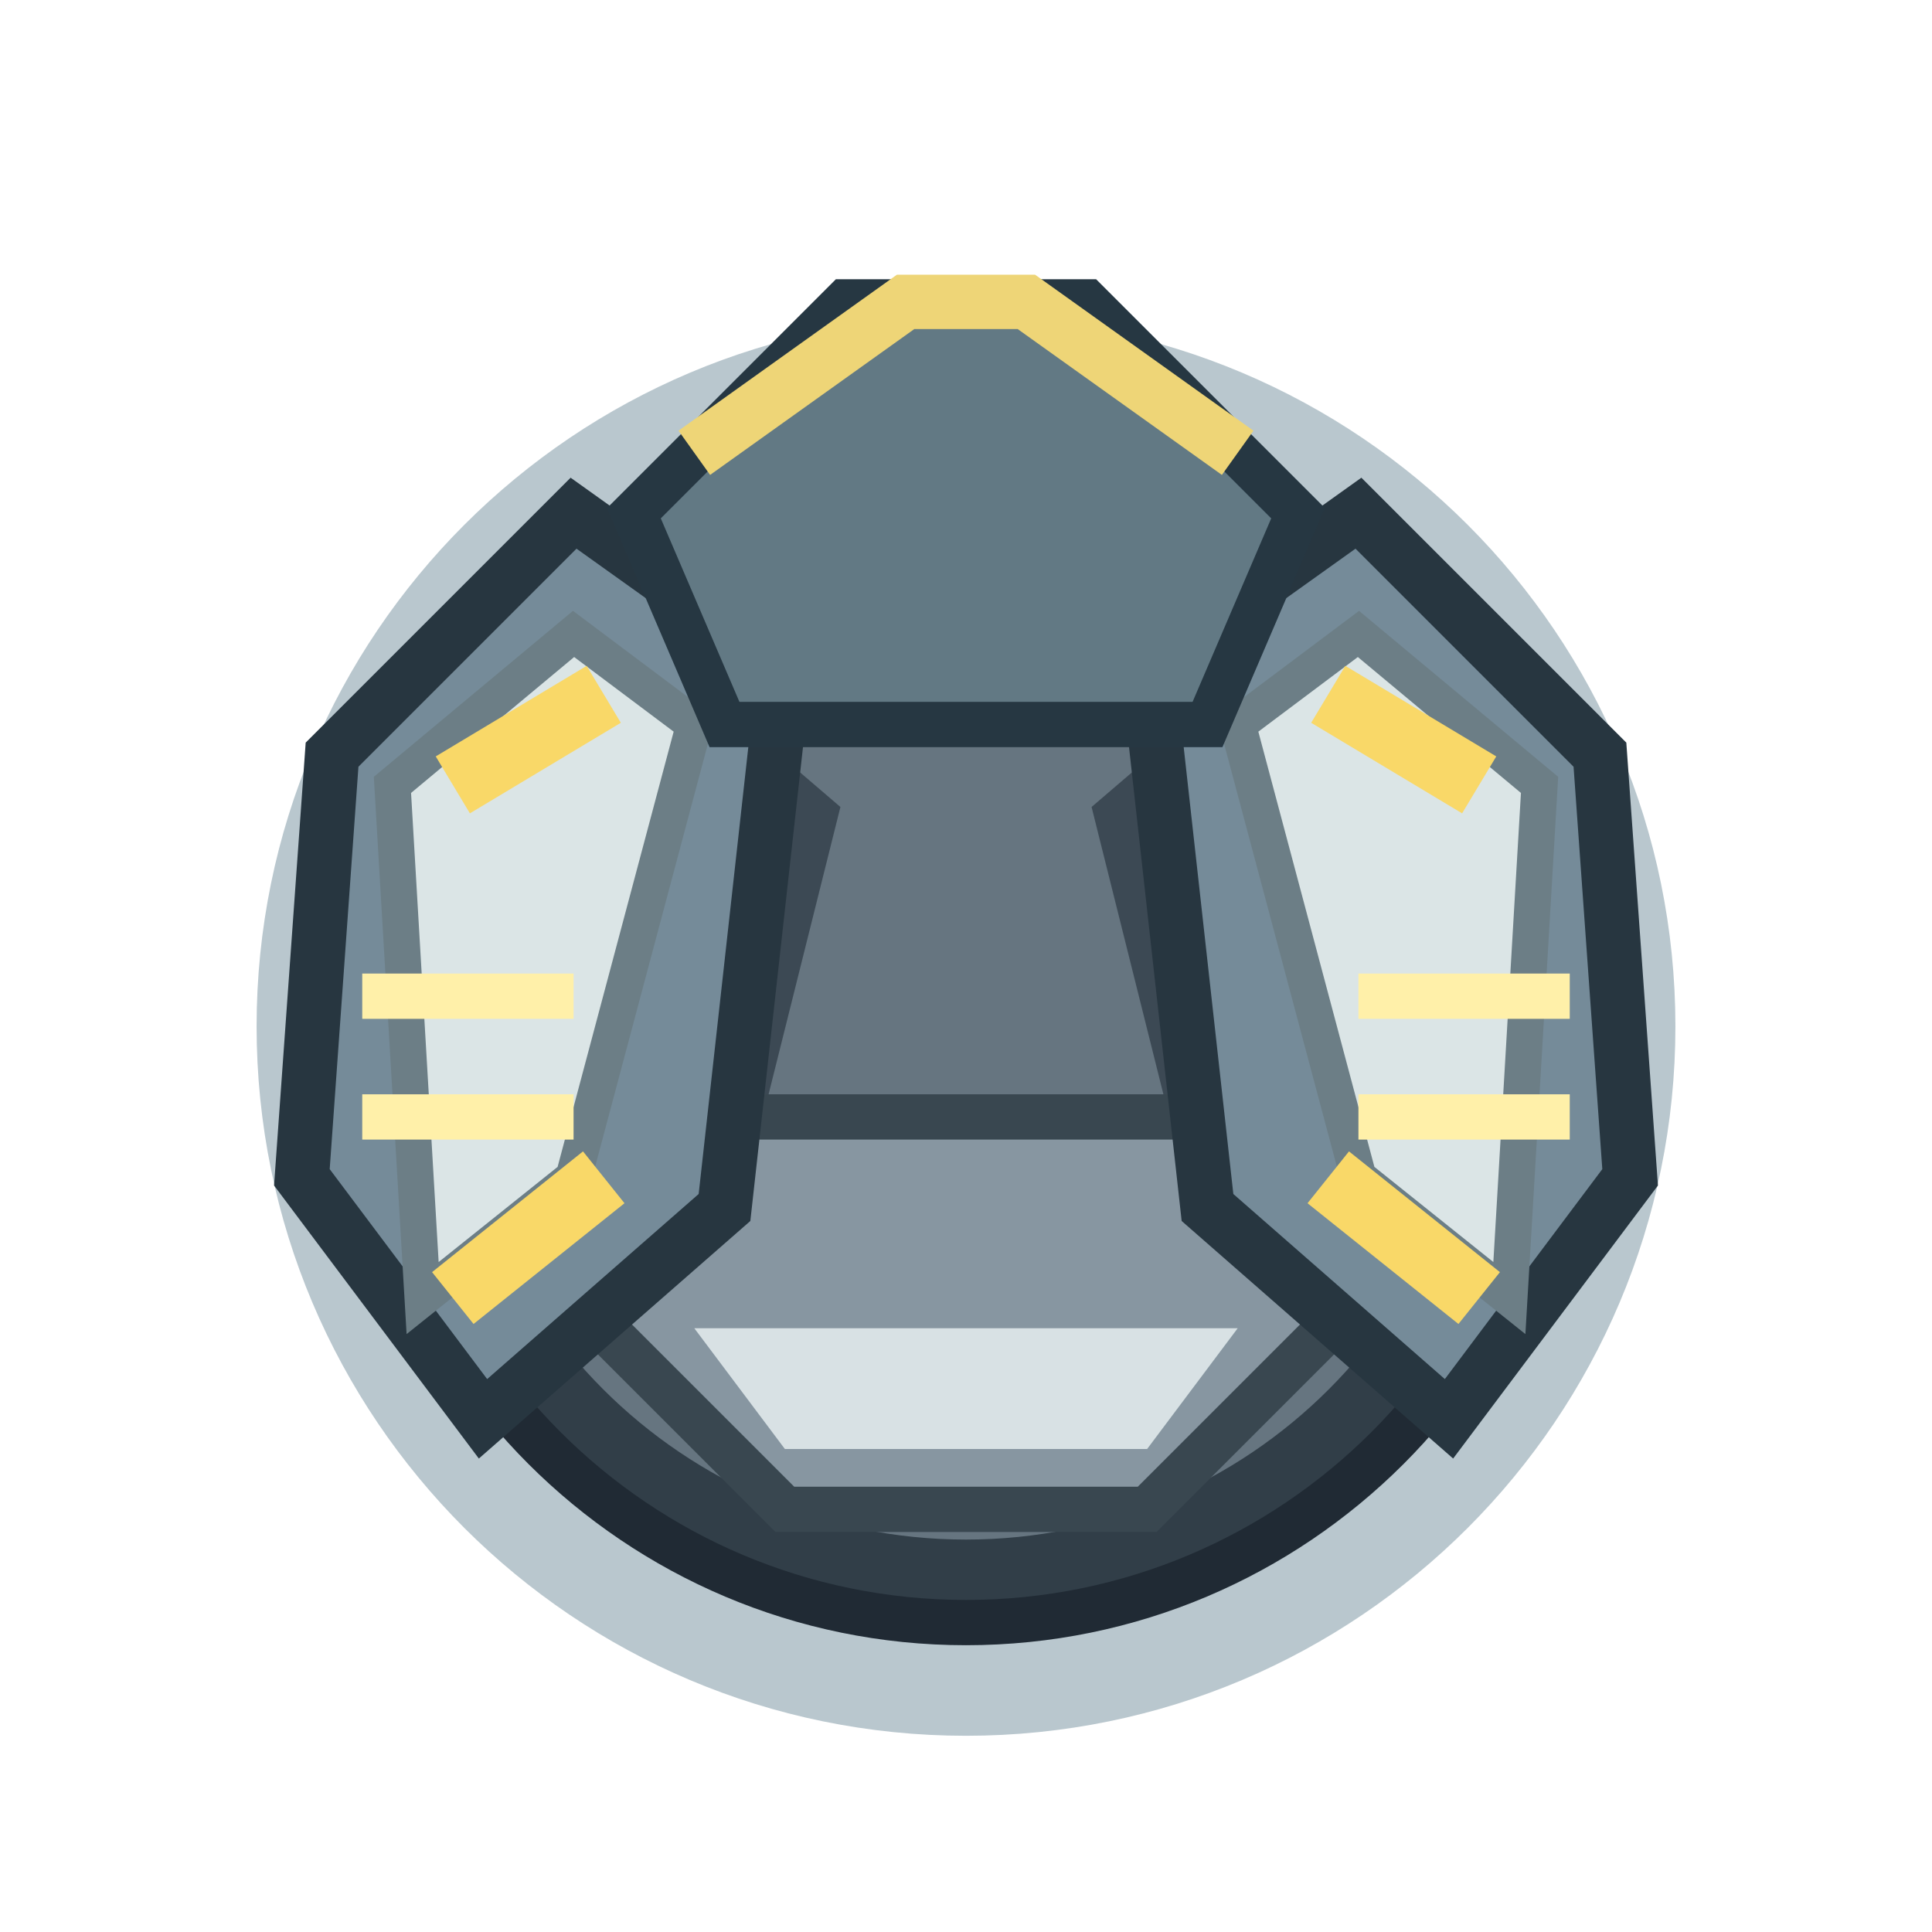
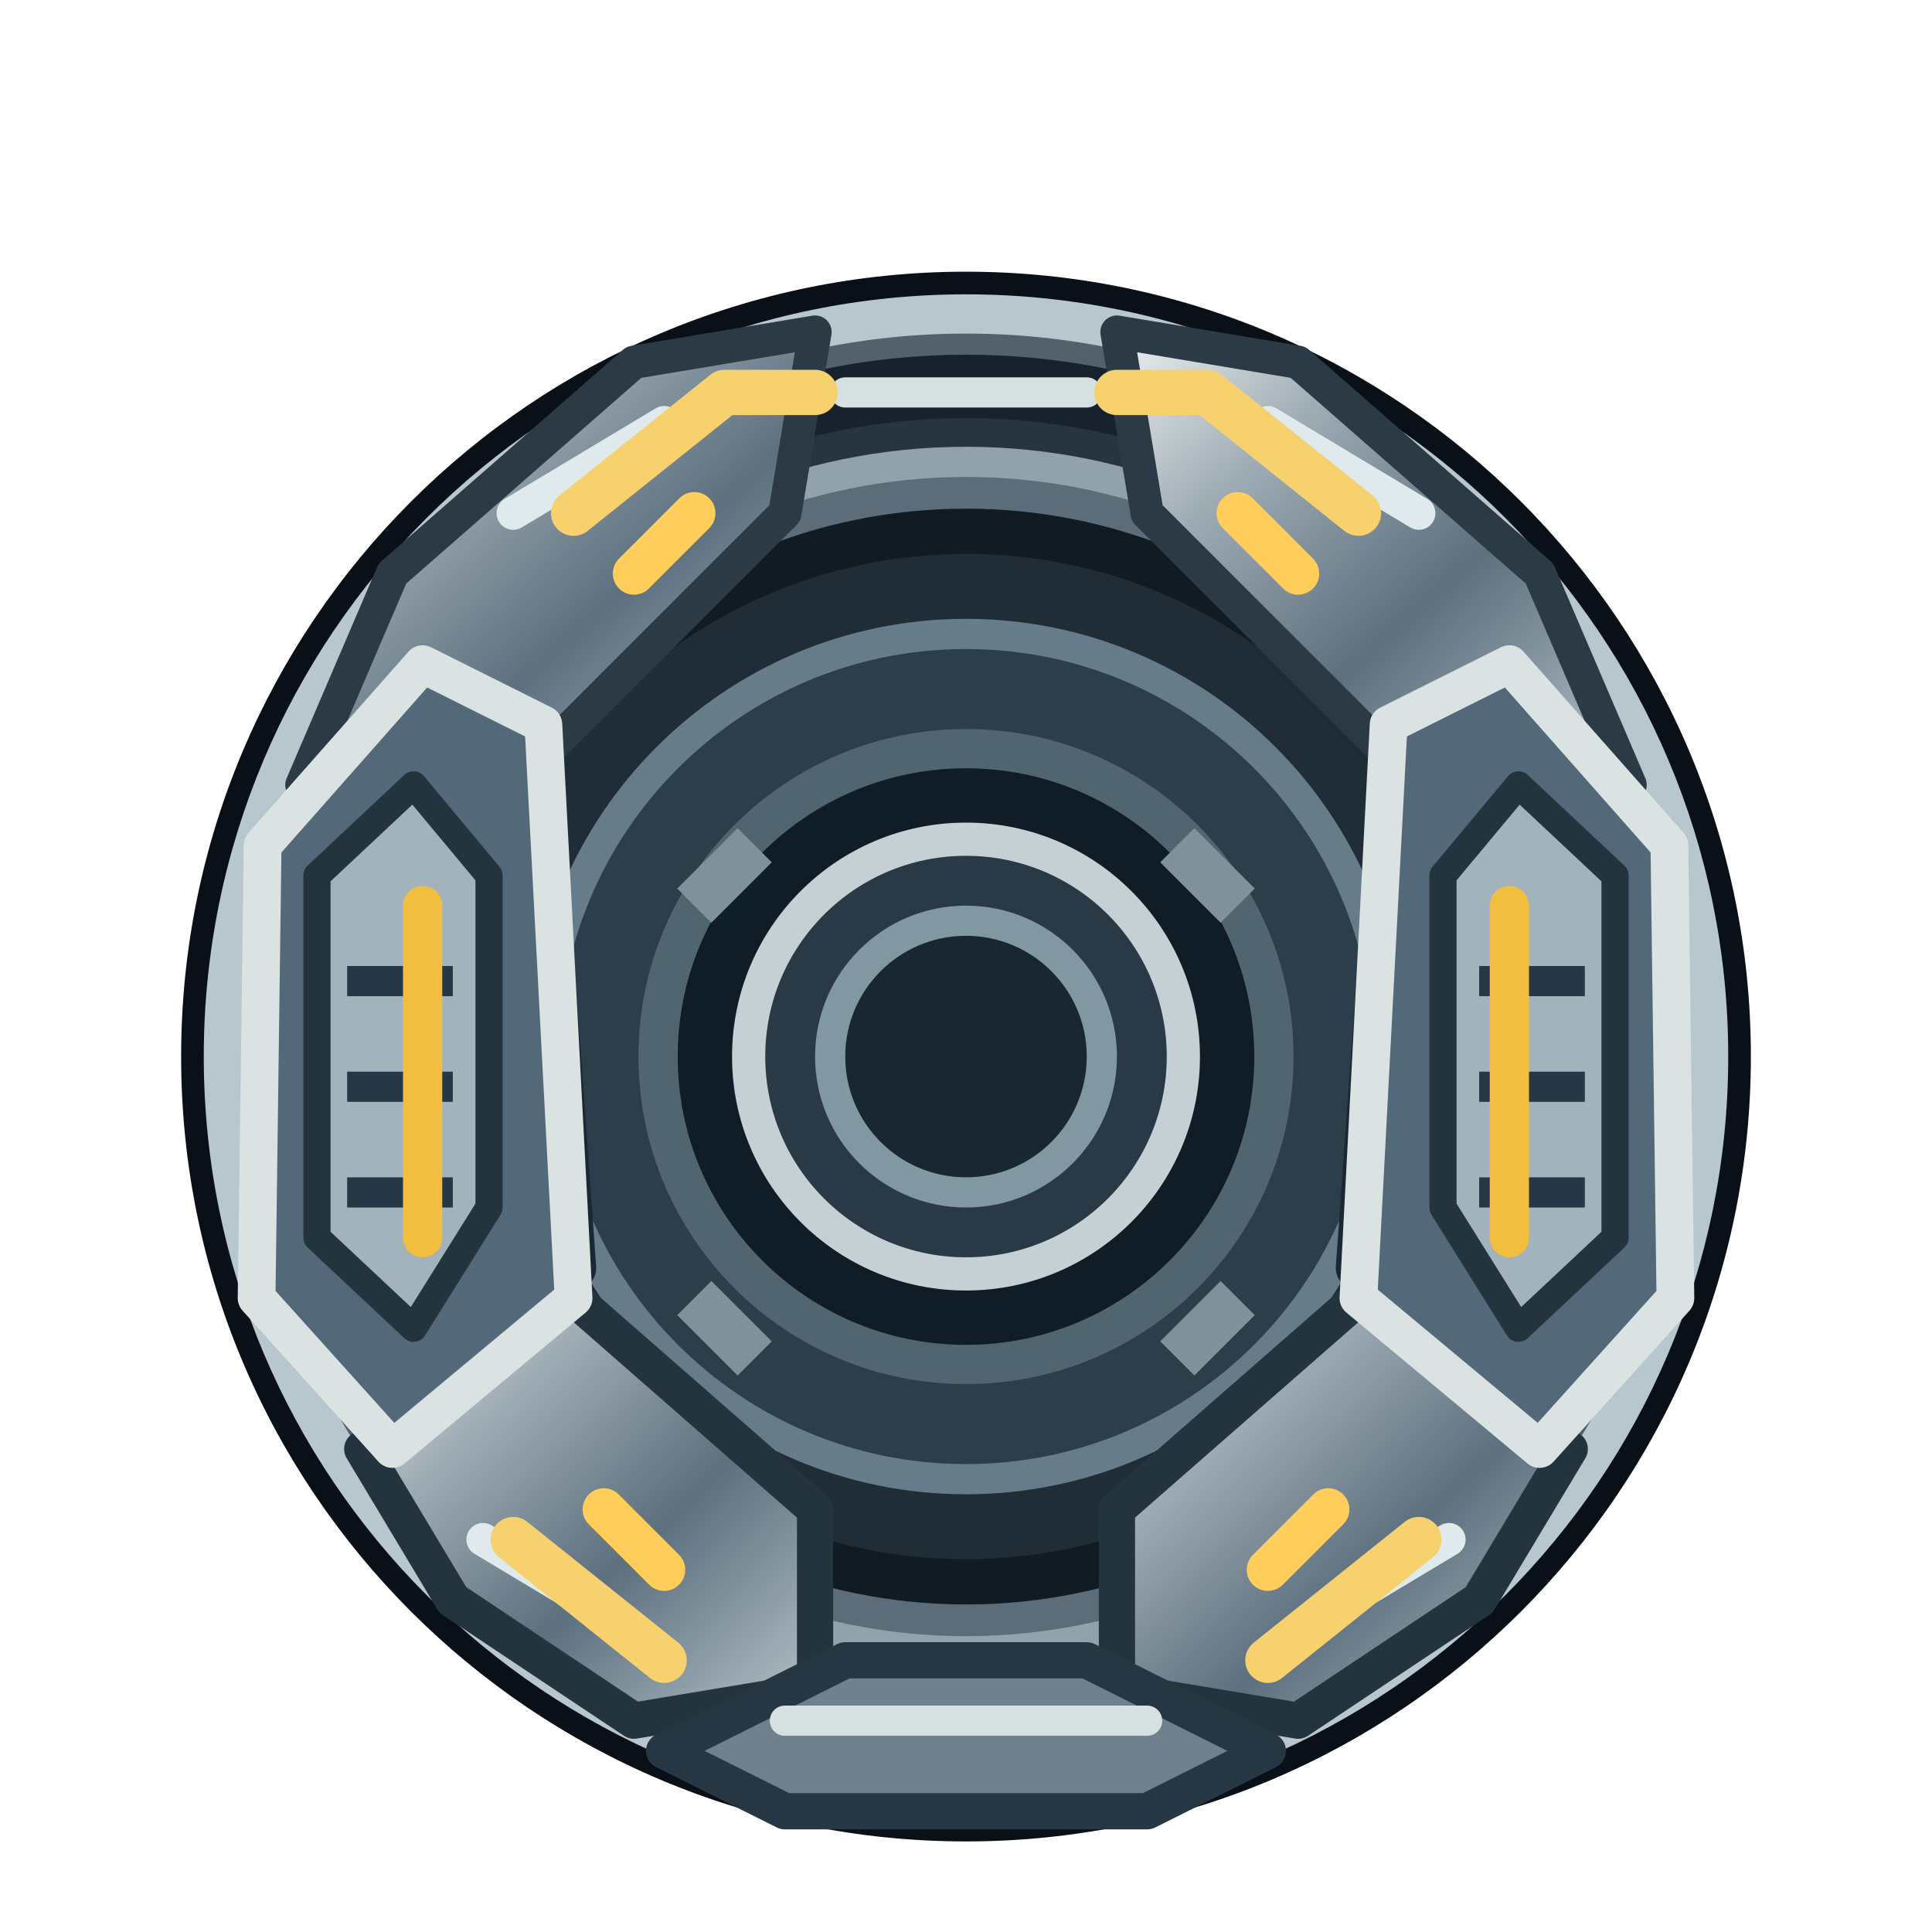
<svg xmlns="http://www.w3.org/2000/svg" width="64" height="64" viewBox="0 0 64 64">
-   <circle cx="32" cy="34" r="22" fill="#202a34" stroke="#b9c7ce" stroke-width="3" />
-   <circle cx="32" cy="34" r="18" fill="#667580" stroke="#313e48" stroke-width="2" />
-   <path d="M14 27l6-6 7 6-3 12-6 6-5-8z M50 27l-6-6-7 6 3 12 6 6 5-8z" fill="#93a1ac" stroke="#3c4954" stroke-width="1.5" />
-   <path d="M15 31l5-5 3 4-2 7-5 3z M49 31l-5-5-3 4 2 7 5 3z" fill="#d2dce0" />
-   <path d="M18 42l8 8h12l8-8-5-5H23z" fill="#8796a1" stroke="#394750" stroke-width="1.5" />
-   <path d="M26 48h12l3-4H23z" fill="#d8e1e4" />
-   <path d="M11 25L19 17L26 22L24 40L16 47L10 39z M53 25L45 17L38 22L40 40L48 47L54 39z" fill="#758b99" stroke="#273640" stroke-width="1.8" />
-   <path d="M13 26l6-5 4 3-4 15-5 4z M51 26l-6-5-4 3 4 15 5 4z" fill="#dbe5e6" stroke="#6c7e86" stroke-width="1.2" />
-   <path d="M15 26l5-3M49 26l-5-3M15 43l5-4M49 43l-5-4" stroke="#f9d868" stroke-width="2.2" />
-   <path d="M12 33h7M45 33h7M12 37h7M45 37h7" stroke="#fff0a9" stroke-width="1.5" />
-   <path d="M21 17l7-7h8l7 7-3 7H24z" fill="#627984" stroke="#263742" stroke-width="1.5" />
-   <path d="M23 15l7-5h4l7 5" fill="none" stroke="#eed577" stroke-width="1.8" />
+   <defs>
+     <linearGradient id="silver" x1="0" y1="0" x2="1" y2="1">
+       <stop offset="0" stop-color="#edf2f1" />
+       <stop offset=".28" stop-color="#9eabb4" />
+       <stop offset=".6" stop-color="#5d707e" />
+       <stop offset="1" stop-color="#b8c5cb" />
+     </linearGradient>
+     <linearGradient id="edge" x1="0" y1="0" x2="1" y2="1">
+       <stop offset="0" stop-color="#d8e1e5" />
+       <stop offset=".52" stop-color="#82939e" />
+       <stop offset="1" stop-color="#485c69" />
+     </linearGradient>
+     <linearGradient id="darkRail" x1="0" y1="0" x2="1" y2="0">
+       <stop offset="0" stop-color="#2d3d4a" />
+       <stop offset=".48" stop-color="#899aa4" />
+       <stop offset=".72" stop-color="#273743" />
+       <stop offset="1" stop-color="#111f29" />
+     </linearGradient>
+     <linearGradient id="amber" x1="0" y1="0" x2="1" y2="0">
+       <stop offset="0" stop-color="#a45f0b" />
+       <stop offset=".3" stop-color="#ffc34b" />
+       <stop offset=".58" stop-color="#fff0a8" />
+       <stop offset="1" stop-color="#d89316" />
+     </linearGradient>
+     <radialGradient id="reactor">
+       <stop offset="0" stop-color="#fff7cc" />
+       <stop offset=".42" stop-color="#ffe373" />
+       <stop offset=".78" stop-color="#f8ad22" />
+       <stop offset="1" stop-color="#8b500c" />
+     </radialGradient>
+   </defs>
+   <g stroke-linejoin="round">
+     <circle cx="32" cy="35" r="26" fill="#0a1017" />
+     <circle cx="32" cy="35" r="24.6" fill="#53616d" stroke="#b8c6cd" stroke-width="1.3" />
+     <circle cx="32" cy="35" r="22.2" fill="#263540" stroke="#17222c" stroke-width="2.1" />
+     <circle cx="32" cy="35" r="19.7" fill="#5c6d79" stroke="#91a2ad" stroke-width="1" />
+     <circle cx="32" cy="35" r="17.4" fill="#202d37" stroke="#101b23" stroke-width="1.5" />
+     <circle cx="32" cy="35" r="14" fill="#2d3e4b" stroke="#677c89" stroke-width="1" />
+     <circle cx="32" cy="35" r="10.2" fill="#101c26" stroke="#516570" stroke-width="1.3" />
+     <path d="M10 26L13 19L21 12L27 11L26 17L17 26Z" fill="url(#silver)" stroke="#2c3a45" stroke-width="1.1" />
+     <path d="M54 26L51 19L43 12L37 11L38 17L47 26Z" fill="url(#silver)" stroke="#2c3a45" stroke-width="1.1" />
+     <path d="M9 29L13 25L18 28L19 42L14 46L9 42Z" fill="url(#edge)" stroke="#192832" stroke-width="1.5" />
+     <path d="M55 29L51 25L46 28L45 42L50 46L55 42Z" fill="url(#edge)" stroke="#192832" stroke-width="1.5" />
+     <path d="M12 48L19 43L27 50L27 56L21 57L15 53Z" fill="url(#silver)" stroke="#24343f" stroke-width="1.2" />
+     <path d="M52 48L45 43L37 50L37 56L43 57L49 53Z" fill="url(#silver)" stroke="#24343f" stroke-width="1.2" />
+     <path d="M28 55H36L42 58L38 60H26L22 58Z" fill="#70818d" stroke="#263743" stroke-width="1.2" />
+     <path d="M12 29L14 27L17 30V41L14 44L12 41Z M52 29L50 27L47 30V41L50 44L52 41Z" fill="#394a57" />
+     <path d="M17 17L22 14M47 17L42 14M16 51L21 54M48 51L43 54" stroke="#e0eaec" stroke-width="1.1" stroke-linecap="round" />
+     <path d="M17 32V38M47 32V38" stroke="#152630" stroke-width="2.5" />
+     <path d="M16.5 34.8V38.1M47.5 34.8V38.1" stroke="#f4bf34" stroke-width="1.9" stroke-linecap="round" />
+     <path d="M21 19L23 17M43 19L41 17M20 50L22 52M44 50L42 52" stroke="#ffcd59" stroke-width="1.4" stroke-linecap="round" />
+     <path d="M28 13H36M26 57H38" stroke="#d7e0e0" stroke-width="1" stroke-linecap="round" />
+     <path d="M23 30L25 28M41 30L39 28M23 43L25 45M41 43L39 45" stroke="#7f929c" stroke-width="1.6" />
+     <circle cx="32" cy="35" r="7.2" fill="#293946" stroke="#c5d0d5" stroke-width="1.1" />
+     <circle cx="32" cy="35" r="4.5" fill="#182731" stroke="#8197a2" stroke-width="1" />
+   </g>
+   <g stroke-linejoin="round">
+     <path d="M8.7 28L14 22L18 24L19 43L13 48L8.5 43Z M55.3 28L50 22L46 24L45 43L51 48L55.5 43Z" fill="#536979" stroke="#dae2e2" stroke-width="1.25" />
+     <path d="M10.5 29L13.7 26L16.2 29V40L13.7 44L10.5 41Z M53.5 29L50.3 26L47.8 29V40L50.3 44L53.5 41Z" fill="#a2b3bc" stroke="#24343f" stroke-width=".9" />
+     <path d="M11.5 32.5H15M11.5 36H15M11.5 39.5H15M49 32.5H52.5M49 36H52.5M49 39.5H52.5" stroke="#263846" stroke-width="1" />
+     <path d="M14 30V41M50 30V41" stroke="#f2be40" stroke-width="1.3" stroke-linecap="round" />
+     <path d="M19 17L24 13H27M45 17L40 13H37M17 51L22 55M47 51L42 55" fill="none" stroke="#f6d16d" stroke-width="1.5" stroke-linecap="round" />
+   </g>
</svg>
